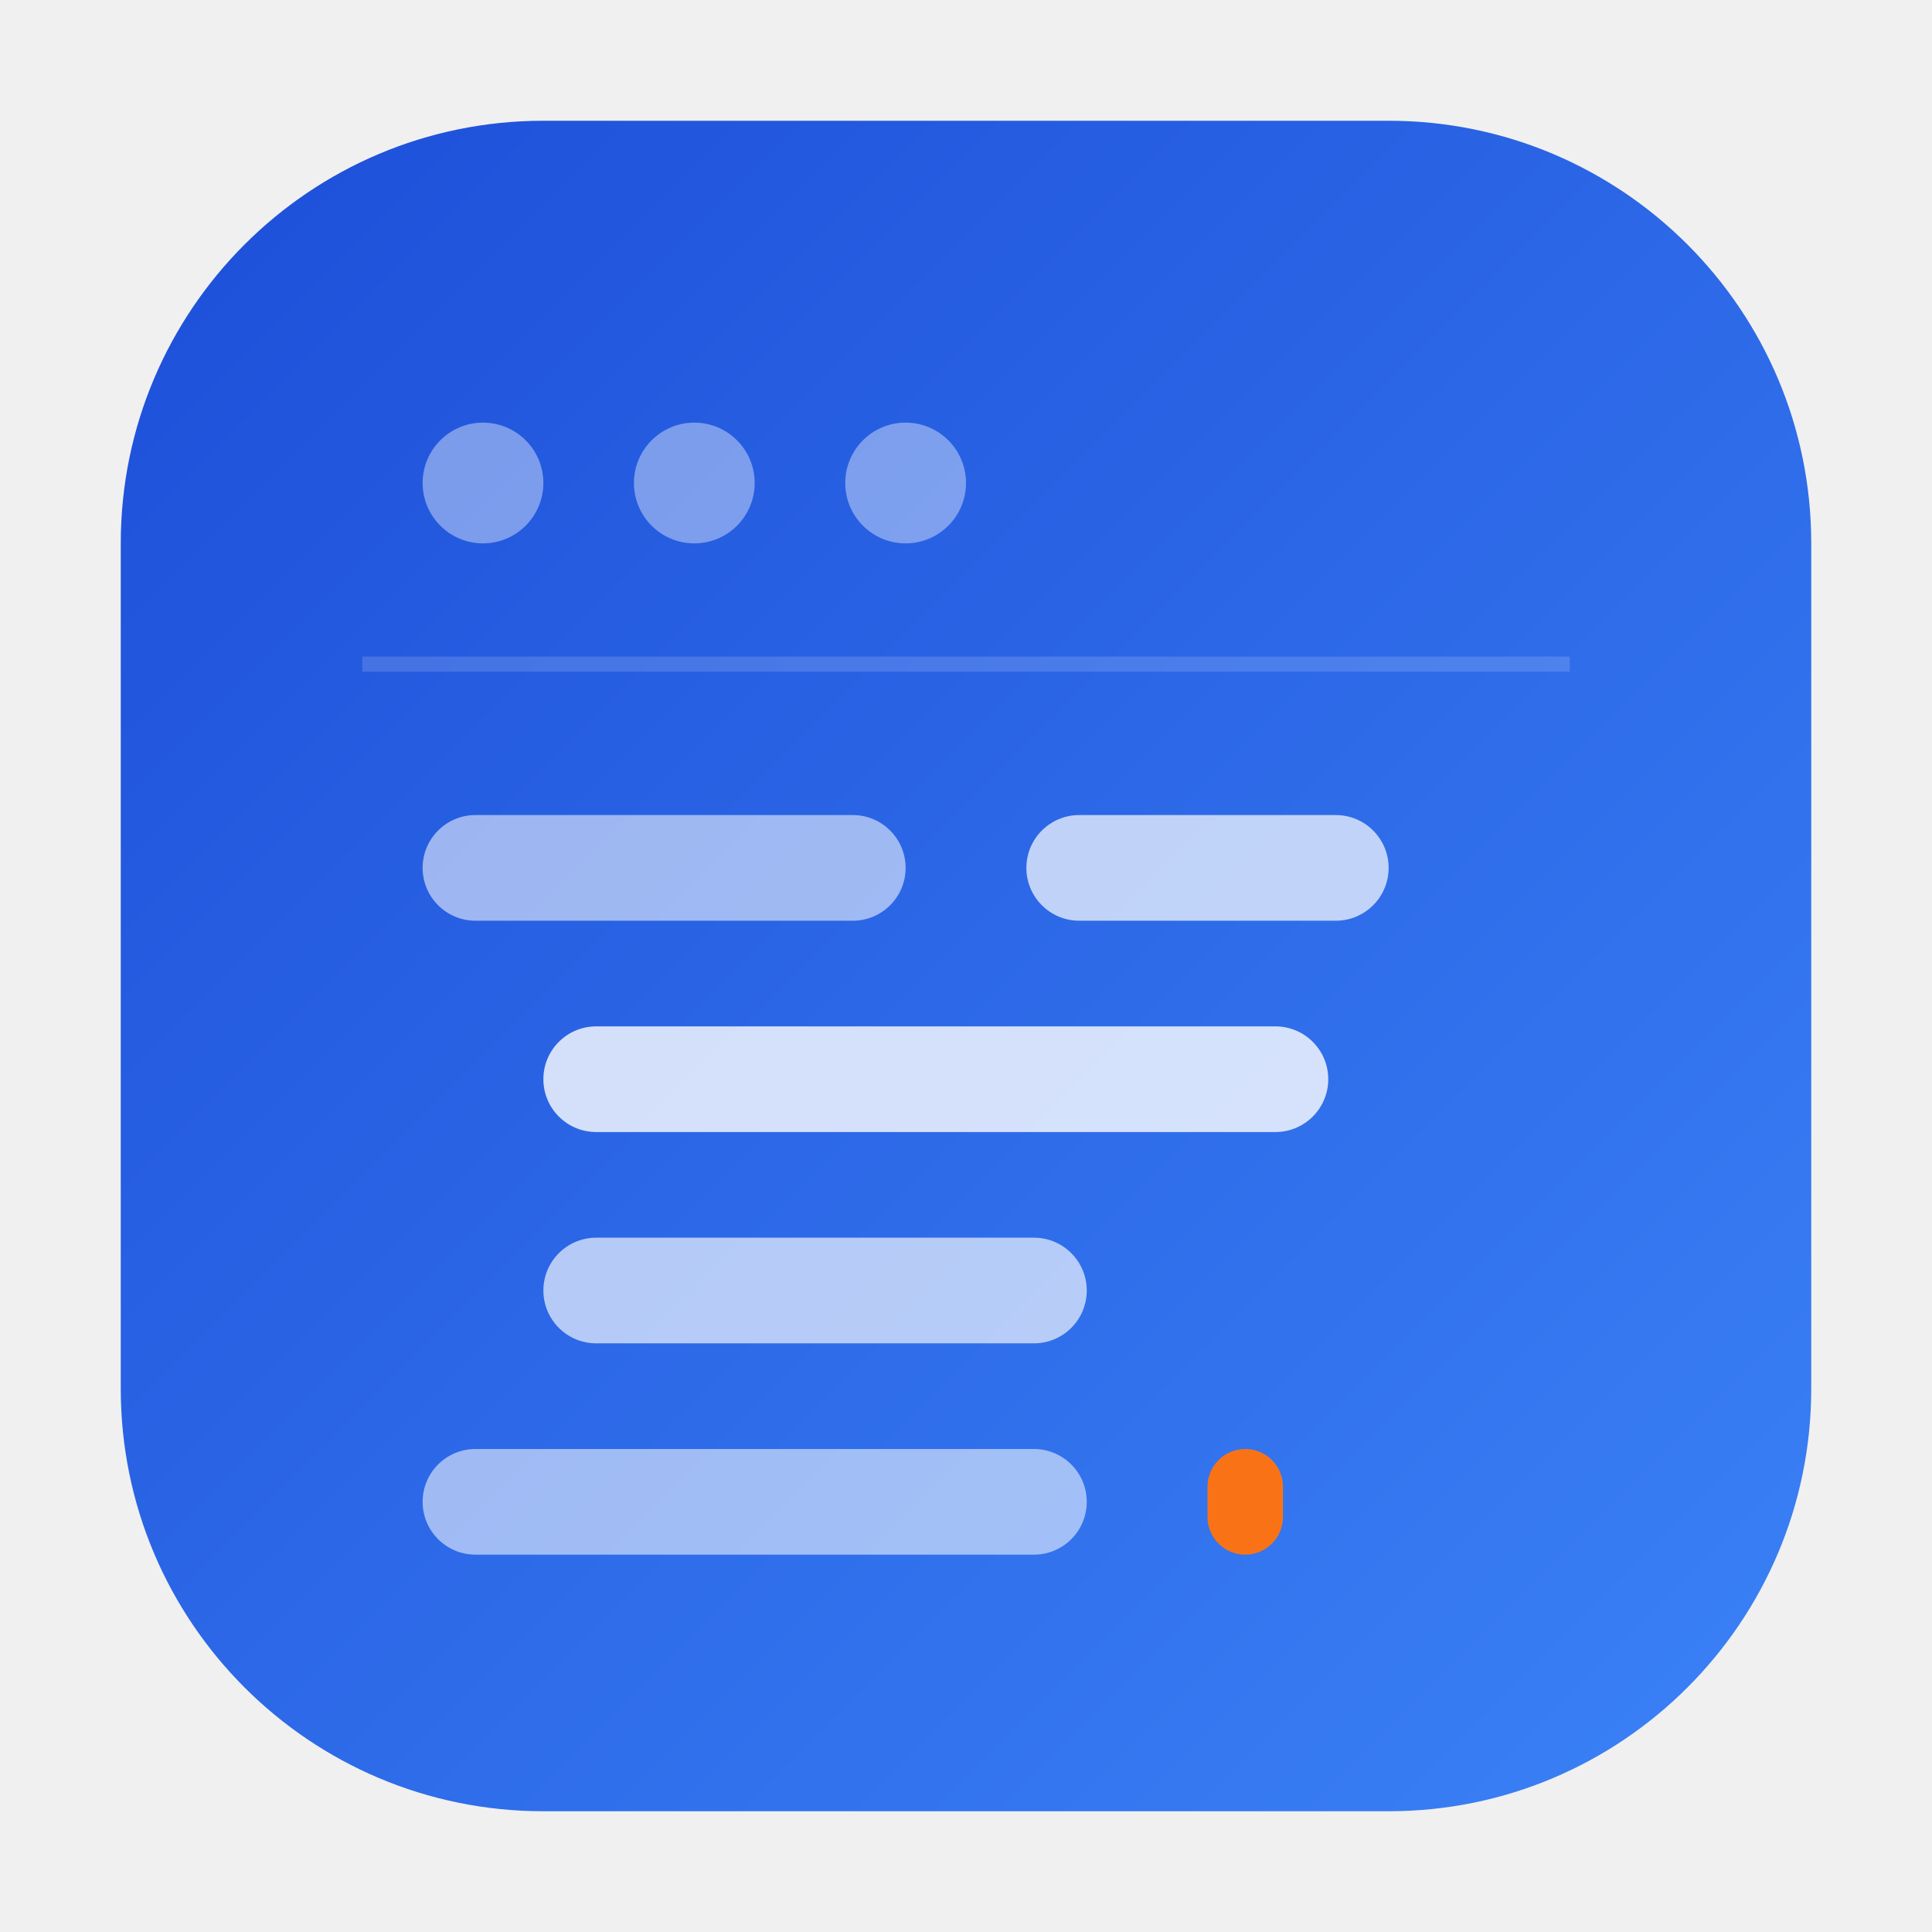
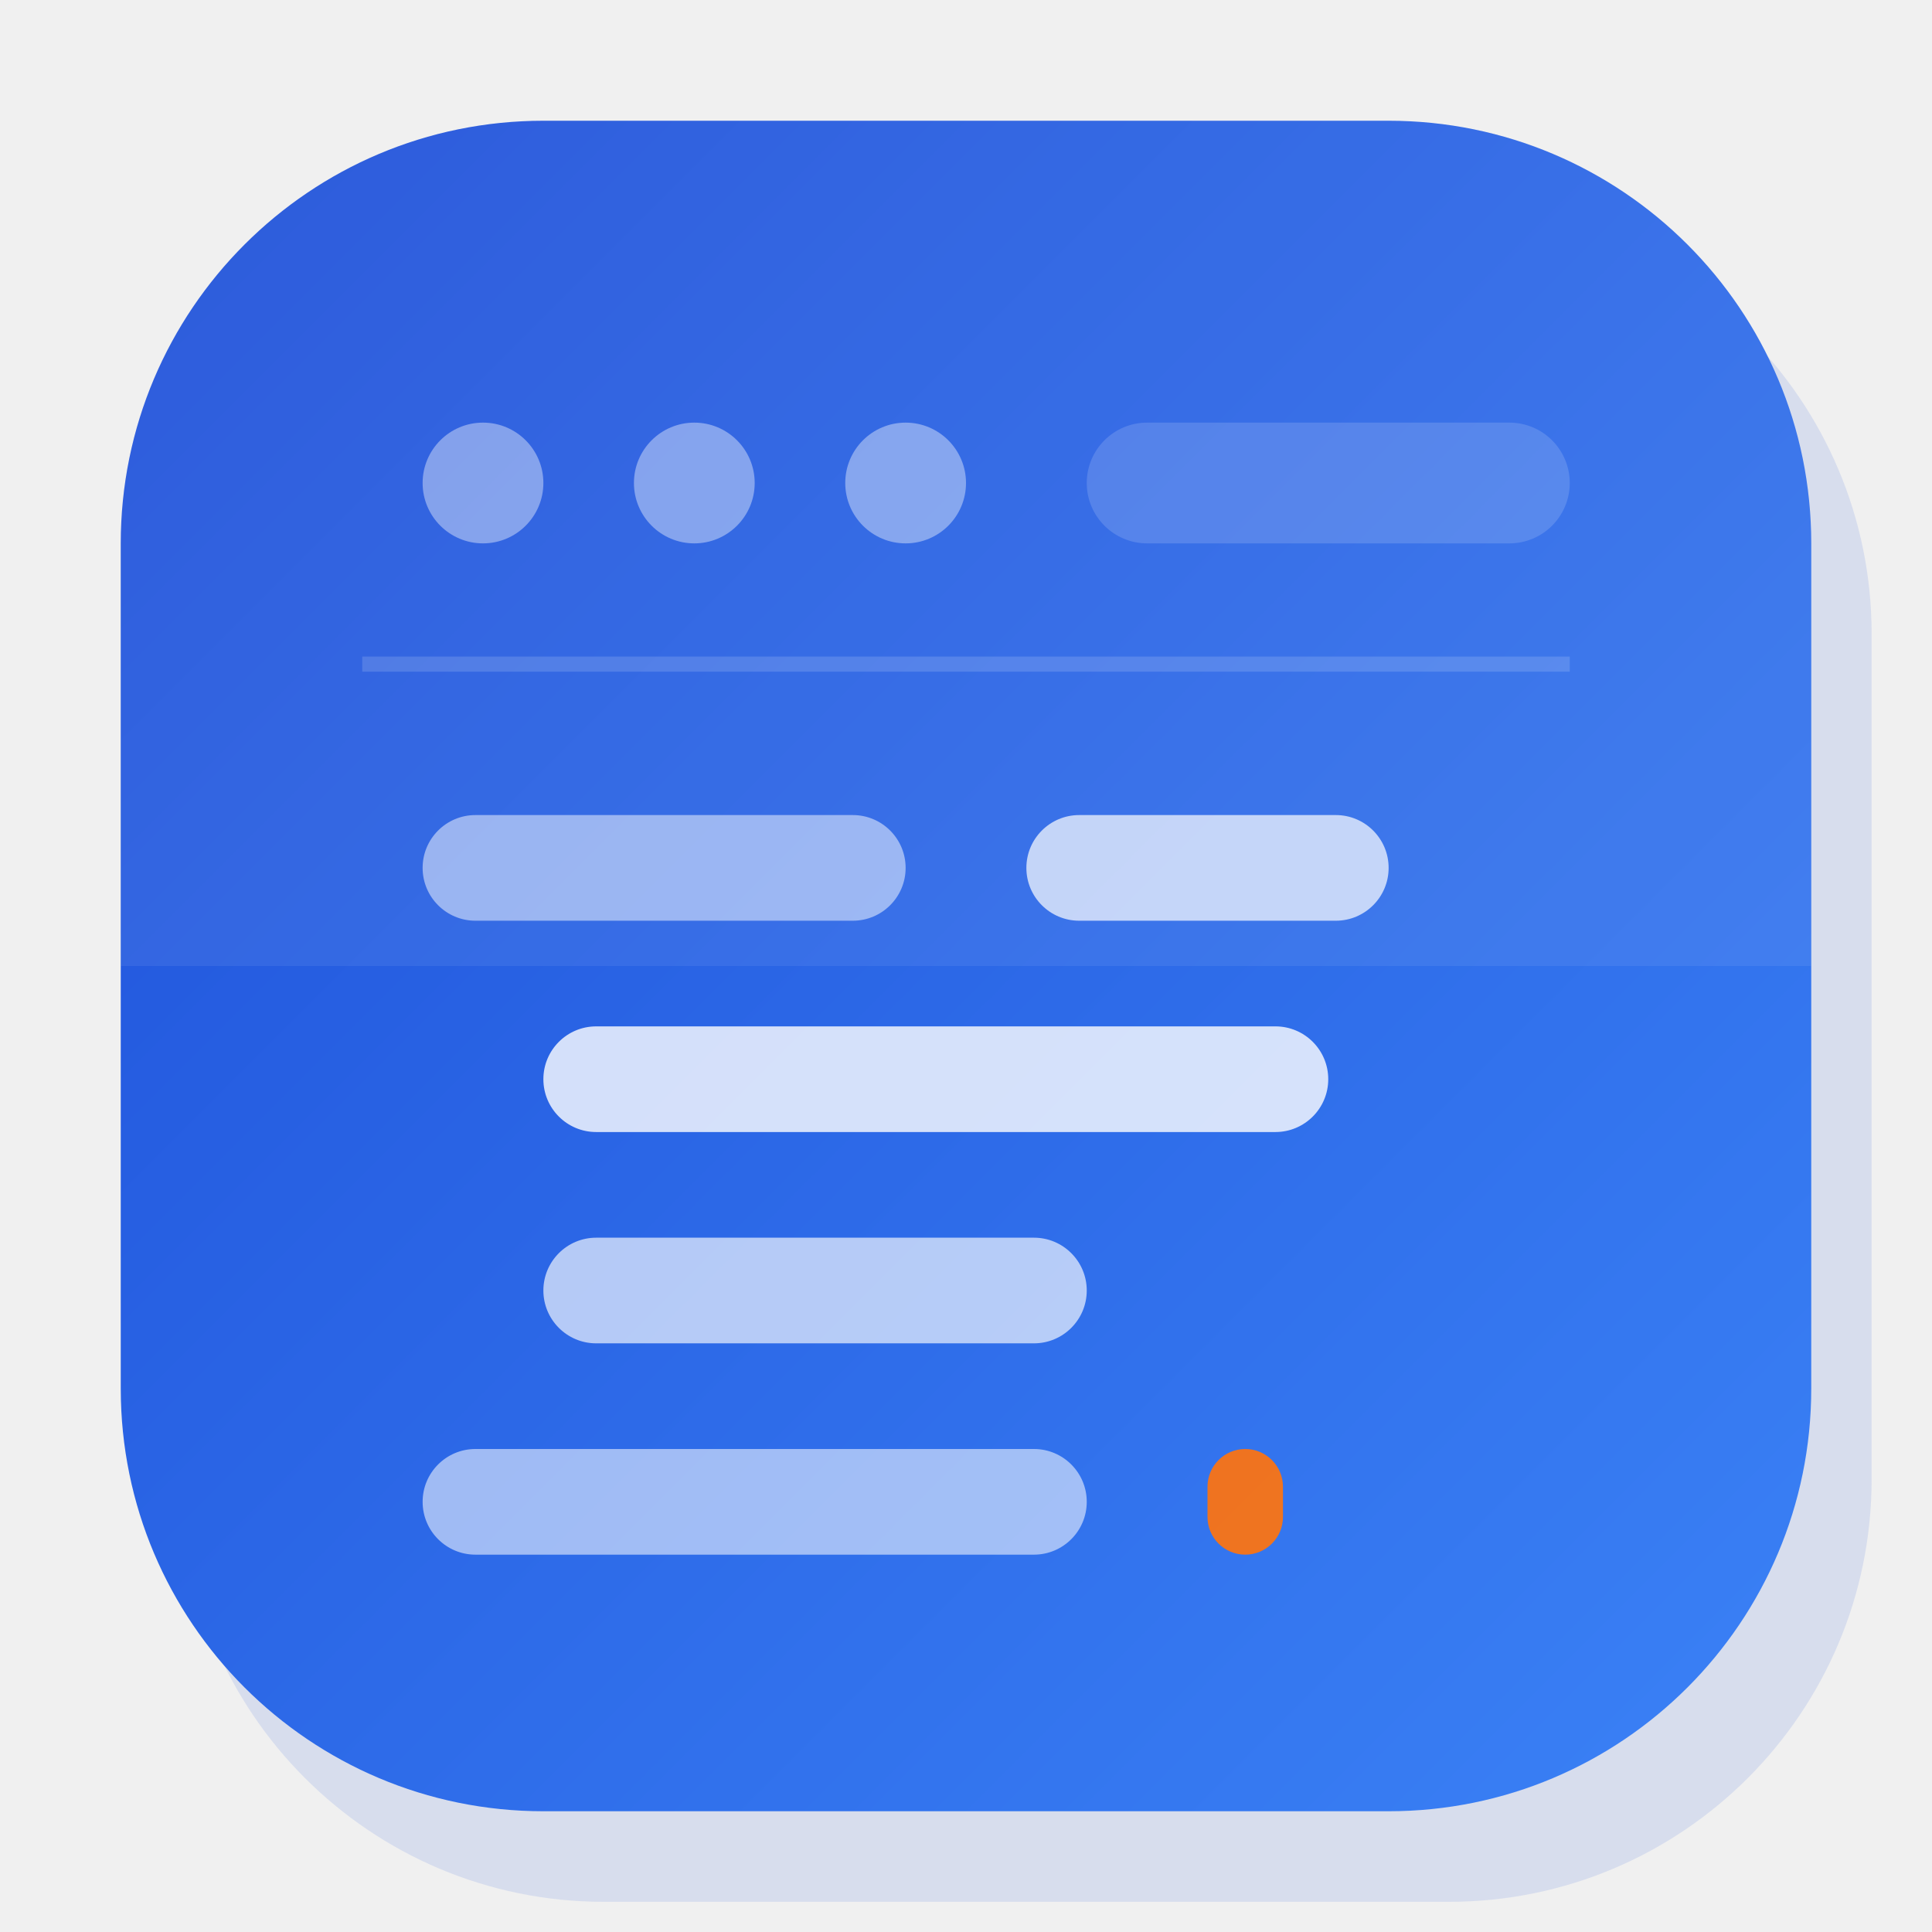
<svg xmlns="http://www.w3.org/2000/svg" width="64" height="64" viewBox="0 0 64 64">
  <defs>
    <linearGradient id="g" x1="4" y1="4" x2="60" y2="60" gradientUnits="userSpaceOnUse">
      <stop offset="0%" stop-color="#1d4ed8" />
      <stop offset="100%" stop-color="#3b82f6" />
    </linearGradient>
+     <clipPath id="c">
+       <rect x="4" y="4" width="56" height="56" rx="14" />
+     </clipPath>
  </defs>
+   <rect x="6" y="7" width="56" height="56" rx="14" fill="#1d4ed8" opacity="0.12" />
  <rect x="4" y="4" width="56" height="56" rx="14" fill="url(#g)" />
+   <rect x="4" y="4" width="56" height="28" fill="white" opacity="0.07" clip-path="url(#c)" />
  <circle cx="16" cy="16" r="2" fill="white" opacity="0.4" />
  <circle cx="23" cy="16" r="2" fill="white" opacity="0.4" />
  <circle cx="30" cy="16" r="2" fill="white" opacity="0.4" />
+   <rect x="36" y="14" width="16" height="4" rx="2" fill="white" opacity="0.15" />
  <line x1="12" y1="22" x2="52" y2="22" stroke="white" stroke-width="0.5" opacity="0.15" />
-   <rect x="14" y="27" width="16" height="3.5" rx="1.75" fill="white" opacity="0.55" />
+   <rect x="14" y="27" width="16" height="3.5" rx="1.75" fill="white" opacity="0.5" />
  <rect x="34" y="27" width="12" height="3.5" rx="1.75" fill="white" opacity="0.7" />
  <rect x="18" y="34" width="26" height="3.5" rx="1.75" fill="white" opacity="0.8" />
  <rect x="18" y="41" width="18" height="3.5" rx="1.75" fill="white" opacity="0.65" />
  <rect x="14" y="48" width="22" height="3.5" rx="1.75" fill="white" opacity="0.55" />
-   <rect x="40" y="48" width="2.5" height="3.5" rx="1.25" fill="#f97316" />
+   <rect x="40" y="48" width="2.5" height="3.5" rx="1.25" fill="#f97316" opacity="0.95" />
</svg>
